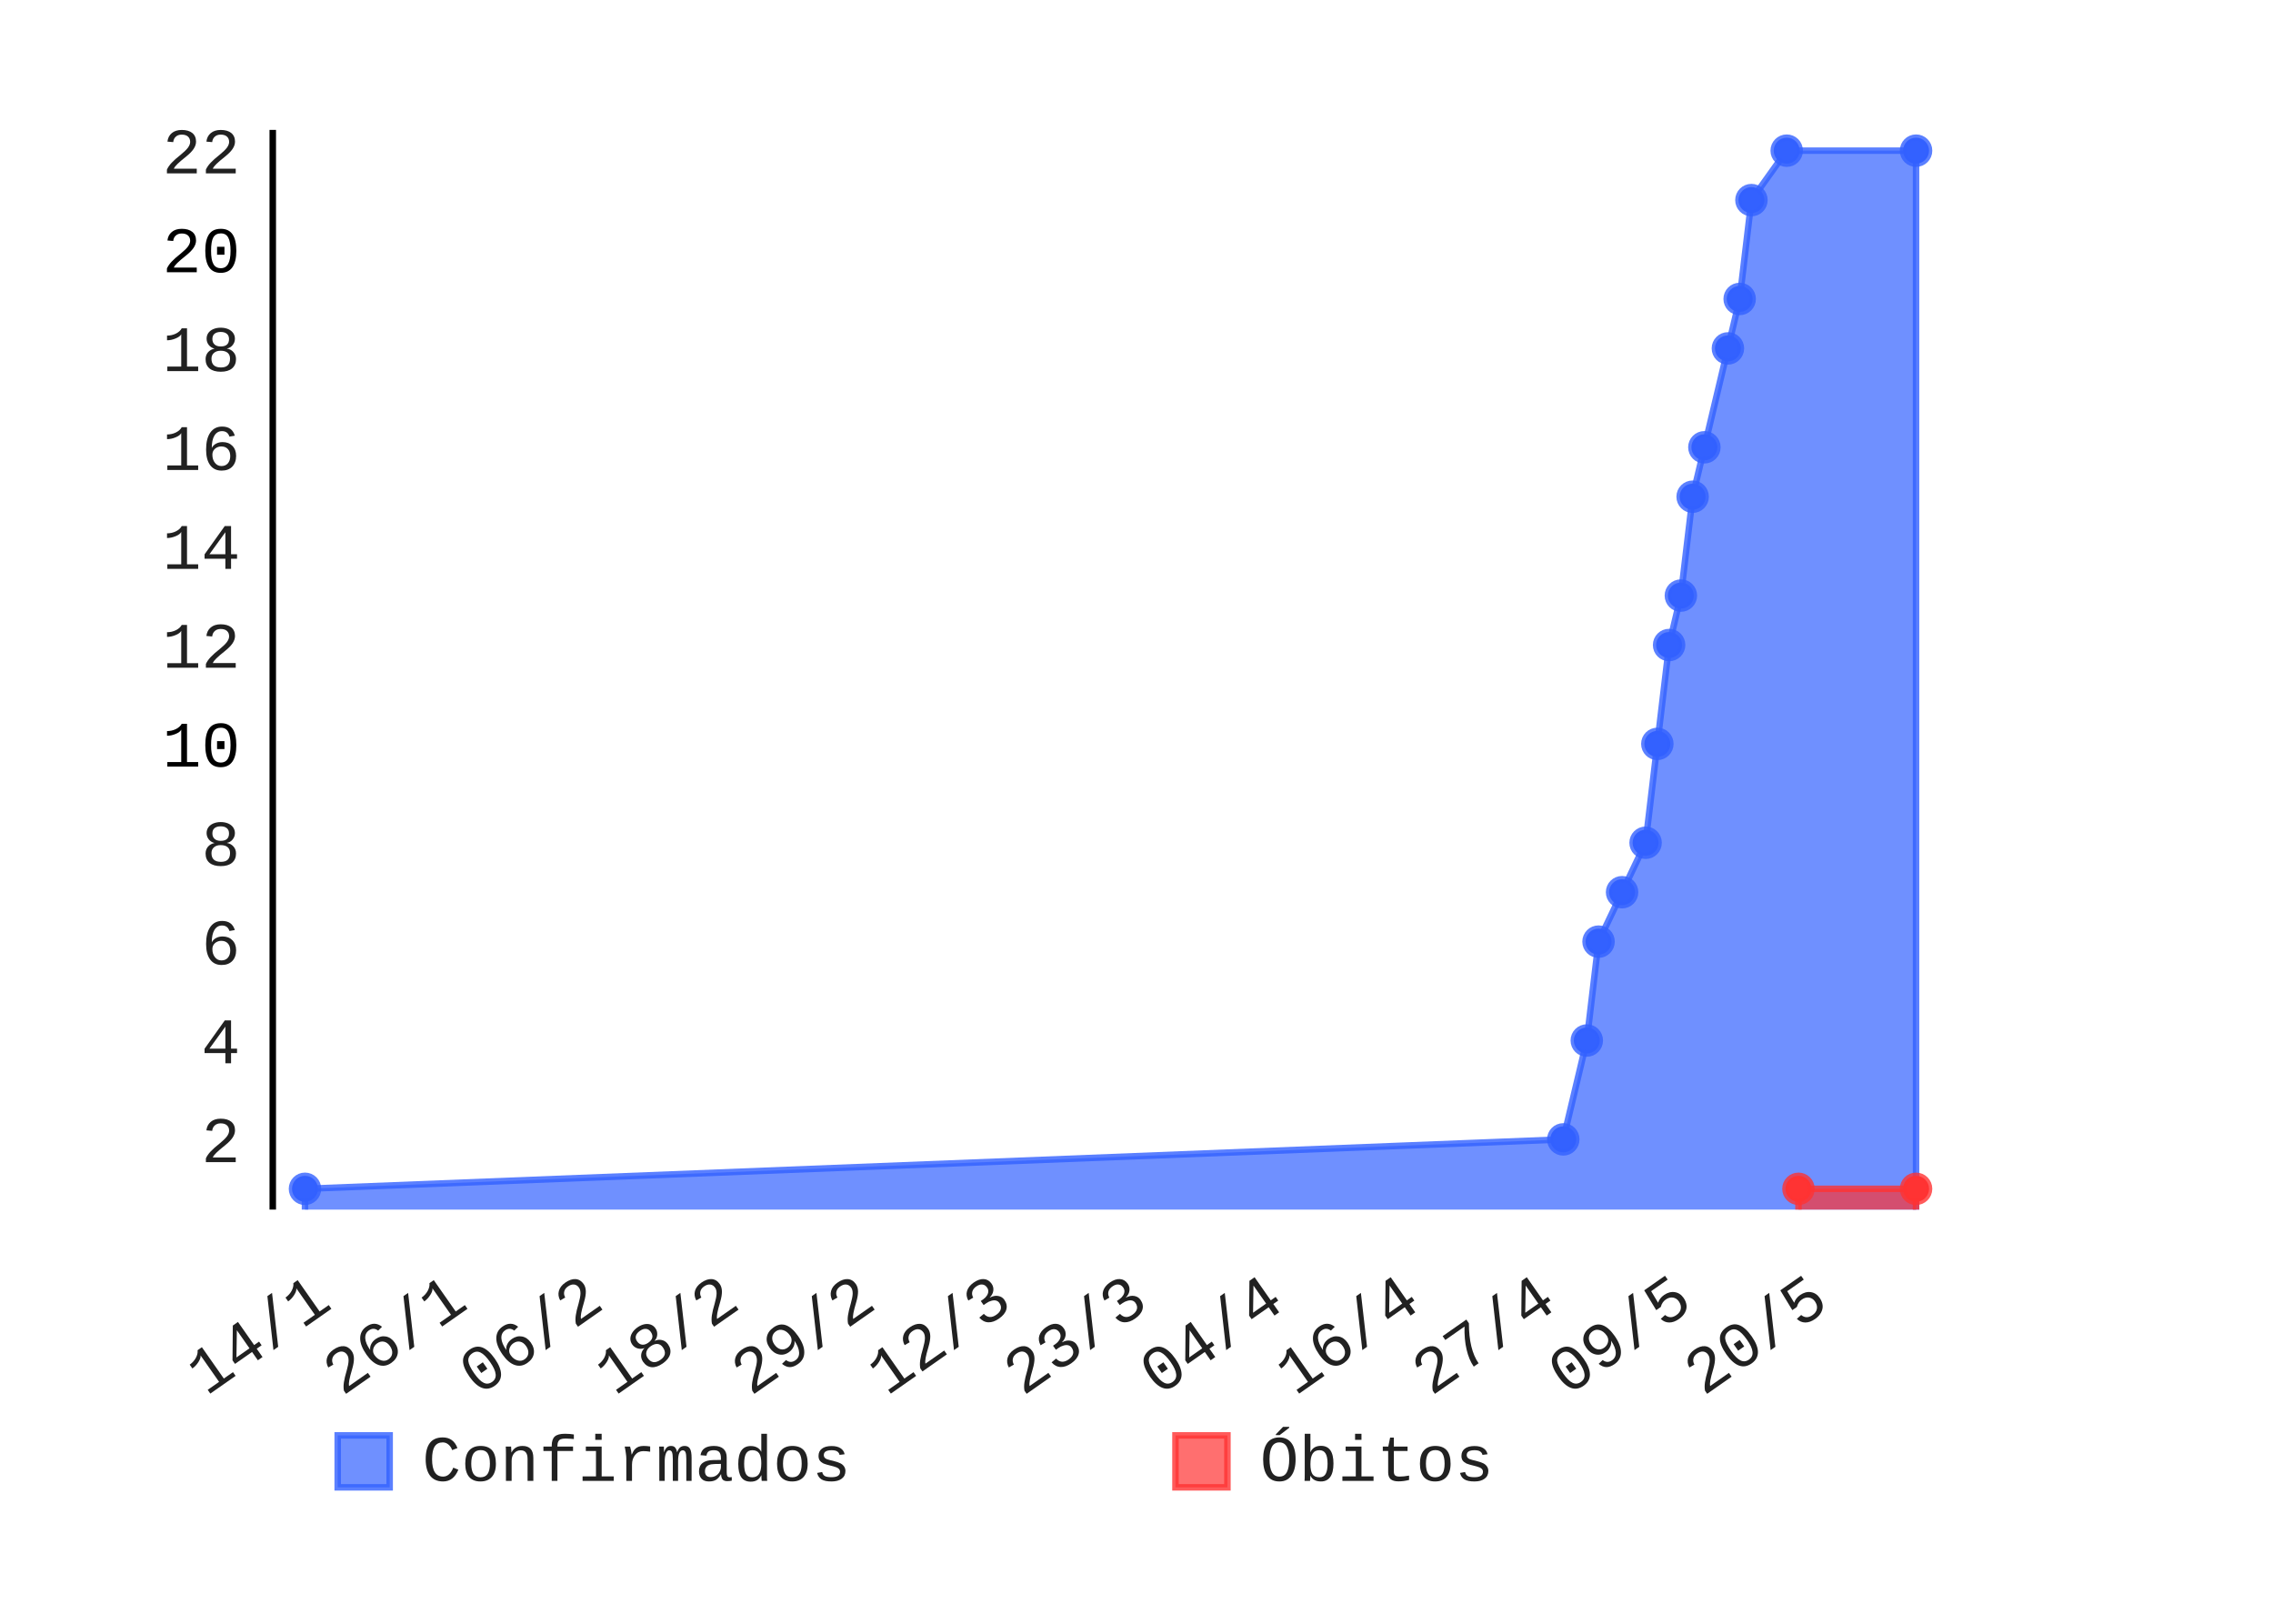
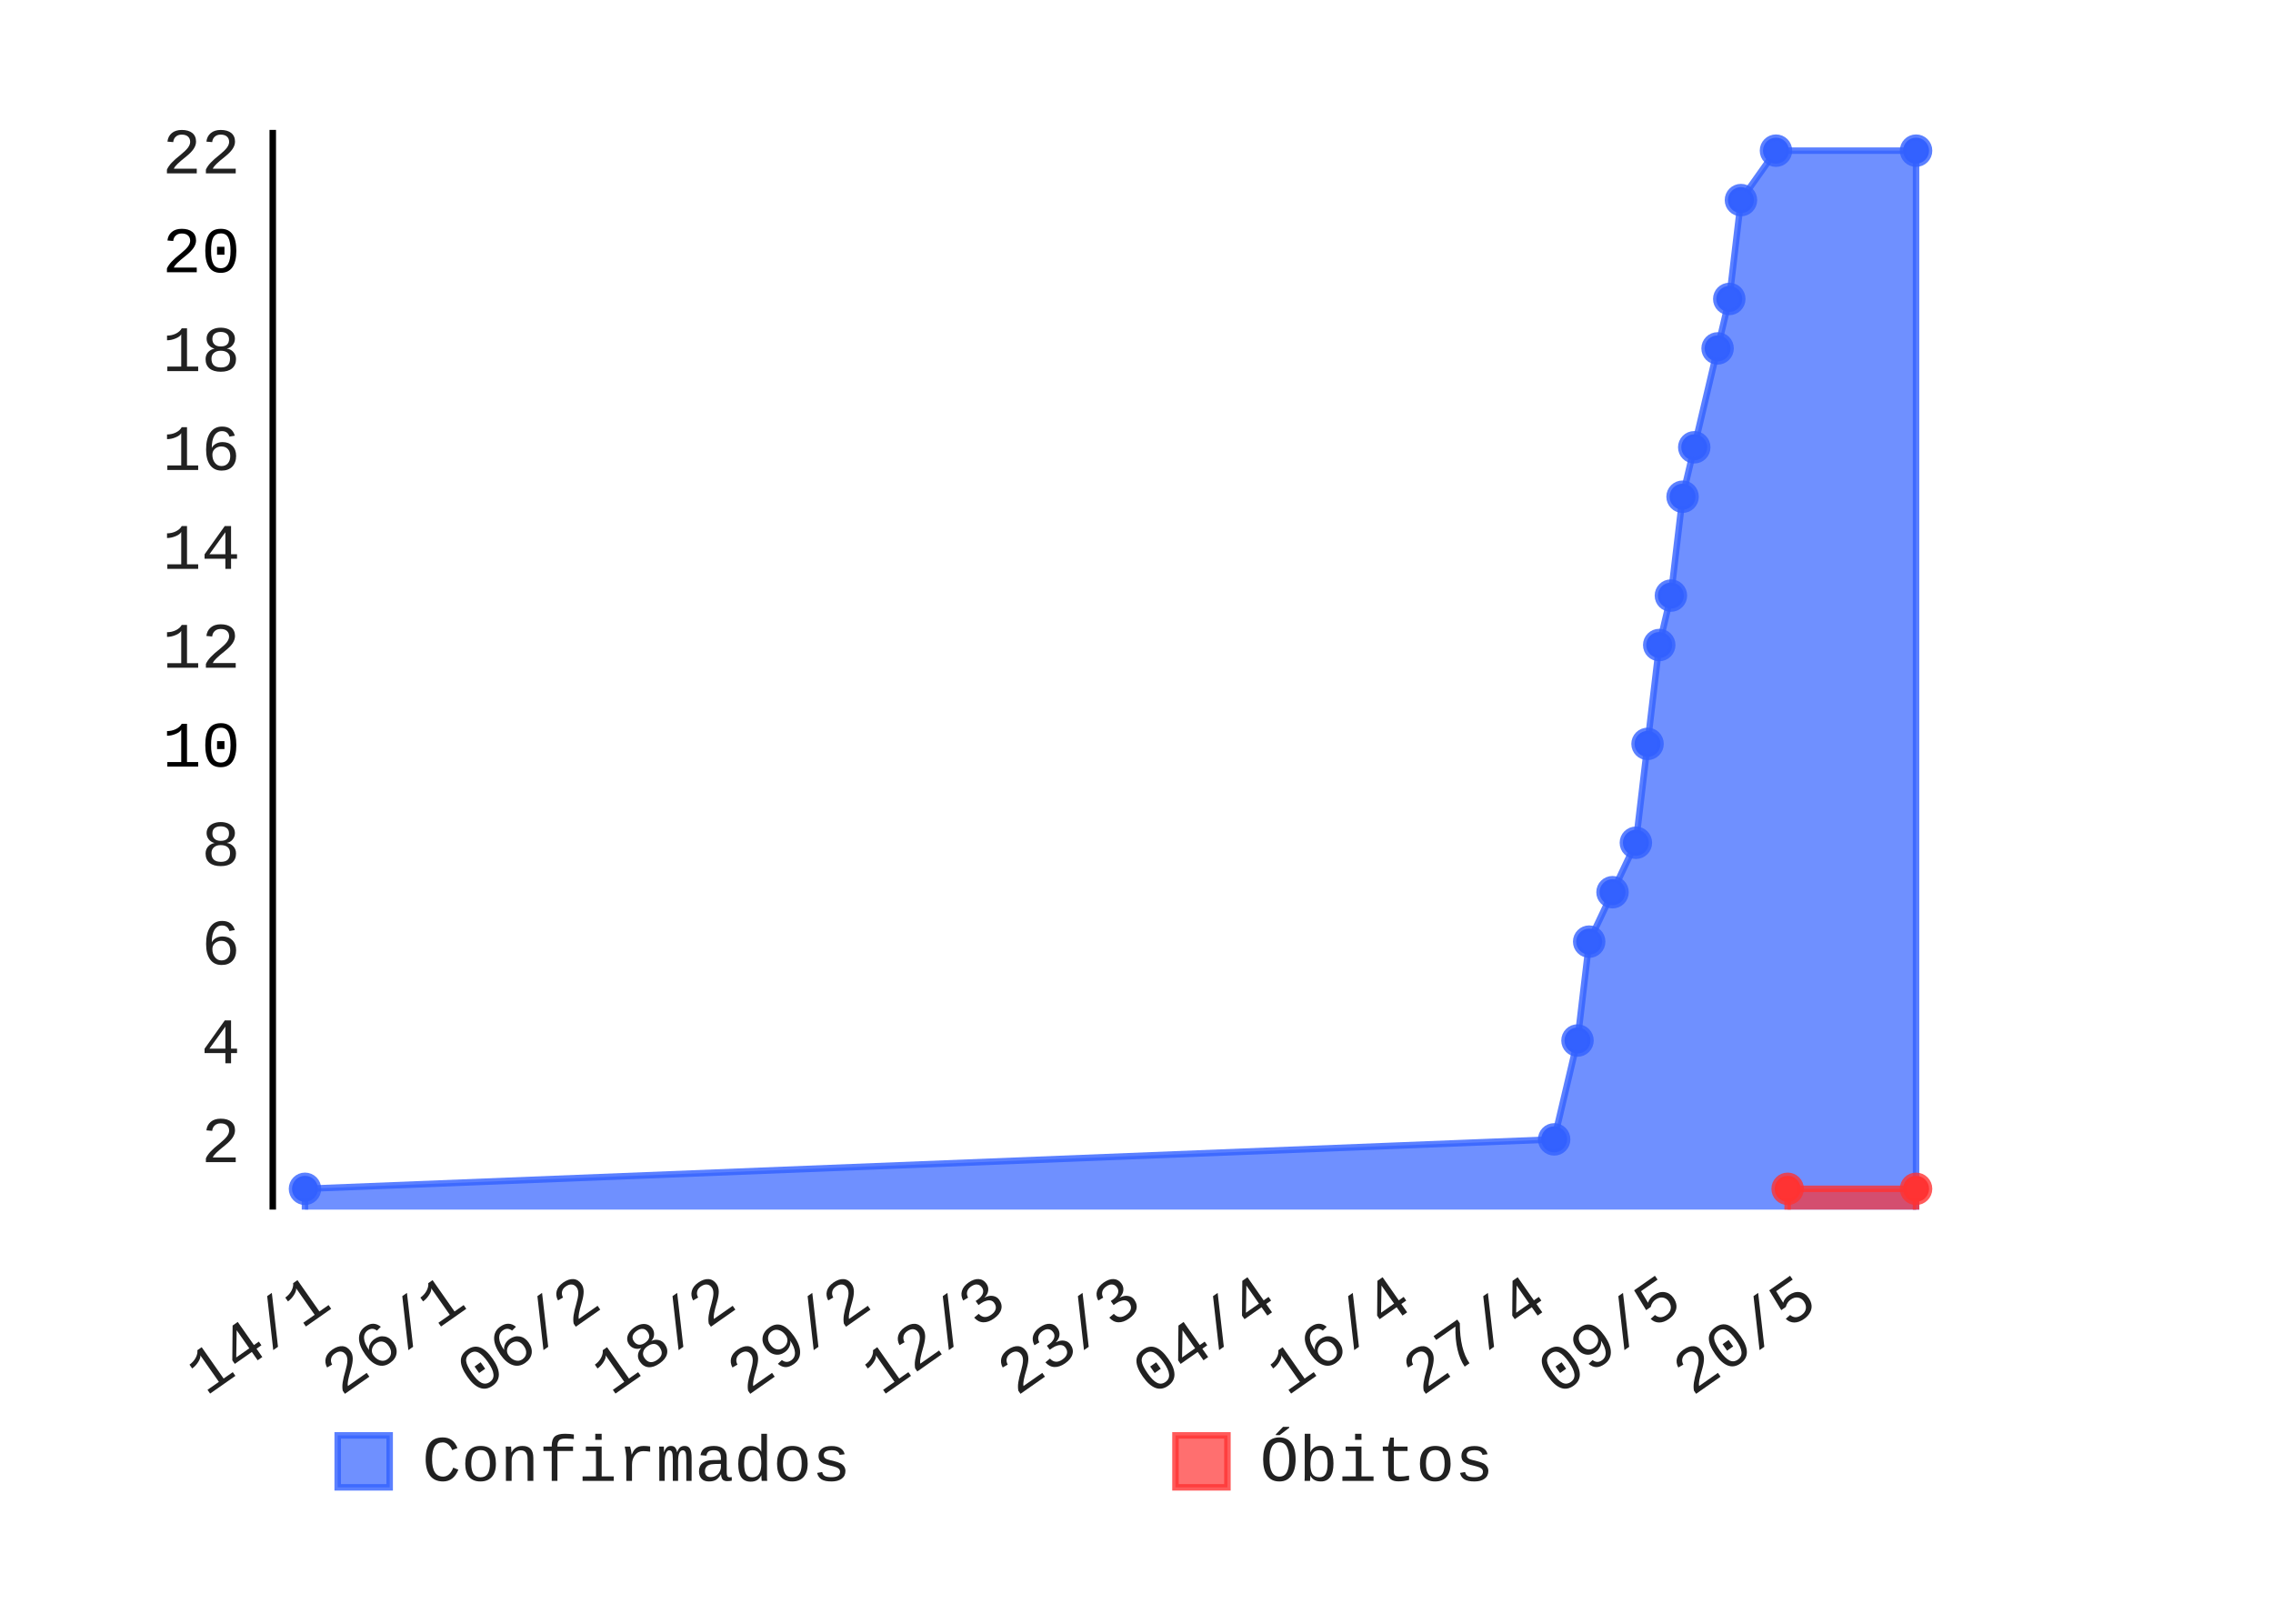
- <svg xmlns="http://www.w3.org/2000/svg" id="chart-6146d843-53aa-4306-91d4-526eefa4df9c" class="pygal-chart" viewBox="0 0 350 250" width="350" height="250">
+ <svg xmlns="http://www.w3.org/2000/svg" id="chart-841e3d05-9e5f-4dc8-9c10-7801a7dfaf51" class="pygal-chart" viewBox="0 0 350 250" width="350" height="250">
  <defs>
-     <style type="text/css">#chart-6146d843-53aa-4306-91d4-526eefa4df9c{-webkit-user-select:none;-webkit-font-smoothing:antialiased;font-family:Consolas,"Liberation Mono",Menlo,Courier,monospace}#chart-6146d843-53aa-4306-91d4-526eefa4df9c .title{font-family:Consolas,"Liberation Mono",Menlo,Courier,monospace;font-size:8px}#chart-6146d843-53aa-4306-91d4-526eefa4df9c .legends .legend text{font-family:Consolas,"Liberation Mono",Menlo,Courier,monospace;font-size:10px}#chart-6146d843-53aa-4306-91d4-526eefa4df9c .axis text{font-family:Consolas,"Liberation Mono",Menlo,Courier,monospace;font-size:10px}#chart-6146d843-53aa-4306-91d4-526eefa4df9c .axis text.major{font-family:Consolas,"Liberation Mono",Menlo,Courier,monospace;font-size:10px}#chart-6146d843-53aa-4306-91d4-526eefa4df9c .text-overlay text.value{font-family:Consolas,"Liberation Mono",Menlo,Courier,monospace;font-size:16px}#chart-6146d843-53aa-4306-91d4-526eefa4df9c .text-overlay text.label{font-family:Consolas,"Liberation Mono",Menlo,Courier,monospace;font-size:10px}#chart-6146d843-53aa-4306-91d4-526eefa4df9c .tooltip{font-family:Consolas,"Liberation Mono",Menlo,Courier,monospace;font-size:12px}#chart-6146d843-53aa-4306-91d4-526eefa4df9c text.no_data{font-family:Consolas,"Liberation Mono",Menlo,Courier,monospace;font-size:64px}
- #chart-6146d843-53aa-4306-91d4-526eefa4df9c{background-color:transparent}#chart-6146d843-53aa-4306-91d4-526eefa4df9c path,#chart-6146d843-53aa-4306-91d4-526eefa4df9c line,#chart-6146d843-53aa-4306-91d4-526eefa4df9c rect,#chart-6146d843-53aa-4306-91d4-526eefa4df9c circle{-webkit-transition:150ms;-moz-transition:150ms;transition:150ms}#chart-6146d843-53aa-4306-91d4-526eefa4df9c .graph &gt; .background{fill:transparent}#chart-6146d843-53aa-4306-91d4-526eefa4df9c .plot &gt; .background{fill:rgba(255,255,255,1)}#chart-6146d843-53aa-4306-91d4-526eefa4df9c .graph{fill:rgba(0,0,0,.87)}#chart-6146d843-53aa-4306-91d4-526eefa4df9c text.no_data{fill:rgba(0,0,0,1)}#chart-6146d843-53aa-4306-91d4-526eefa4df9c .title{fill:rgba(0,0,0,1)}#chart-6146d843-53aa-4306-91d4-526eefa4df9c .legends .legend text{fill:rgba(0,0,0,.87)}#chart-6146d843-53aa-4306-91d4-526eefa4df9c .legends .legend:hover text{fill:rgba(0,0,0,1)}#chart-6146d843-53aa-4306-91d4-526eefa4df9c .axis .line{stroke:rgba(0,0,0,1)}#chart-6146d843-53aa-4306-91d4-526eefa4df9c .axis .guide.line{stroke:rgba(0,0,0,.54)}#chart-6146d843-53aa-4306-91d4-526eefa4df9c .axis .major.line{stroke:rgba(0,0,0,.87)}#chart-6146d843-53aa-4306-91d4-526eefa4df9c .axis text.major{fill:rgba(0,0,0,1)}#chart-6146d843-53aa-4306-91d4-526eefa4df9c .axis.y .guides:hover .guide.line,#chart-6146d843-53aa-4306-91d4-526eefa4df9c .line-graph .axis.x .guides:hover .guide.line,#chart-6146d843-53aa-4306-91d4-526eefa4df9c .stackedline-graph .axis.x .guides:hover .guide.line,#chart-6146d843-53aa-4306-91d4-526eefa4df9c .xy-graph .axis.x .guides:hover .guide.line{stroke:rgba(0,0,0,1)}#chart-6146d843-53aa-4306-91d4-526eefa4df9c .axis .guides:hover text{fill:rgba(0,0,0,1)}#chart-6146d843-53aa-4306-91d4-526eefa4df9c .reactive{fill-opacity:.7;stroke-opacity:.8}#chart-6146d843-53aa-4306-91d4-526eefa4df9c .ci{stroke:rgba(0,0,0,.87)}#chart-6146d843-53aa-4306-91d4-526eefa4df9c .reactive.active,#chart-6146d843-53aa-4306-91d4-526eefa4df9c .active .reactive{fill-opacity:.8;stroke-opacity:.9;stroke-width:4}#chart-6146d843-53aa-4306-91d4-526eefa4df9c .ci .reactive.active{stroke-width:1.5}#chart-6146d843-53aa-4306-91d4-526eefa4df9c .series text{fill:rgba(0,0,0,1)}#chart-6146d843-53aa-4306-91d4-526eefa4df9c .tooltip rect{fill:rgba(255,255,255,1);stroke:rgba(0,0,0,1);-webkit-transition:opacity 150ms;-moz-transition:opacity 150ms;transition:opacity 150ms}#chart-6146d843-53aa-4306-91d4-526eefa4df9c .tooltip .label{fill:rgba(0,0,0,.87)}#chart-6146d843-53aa-4306-91d4-526eefa4df9c .tooltip .label{fill:rgba(0,0,0,.87)}#chart-6146d843-53aa-4306-91d4-526eefa4df9c .tooltip .legend{font-size:.8em;fill:rgba(0,0,0,.54)}#chart-6146d843-53aa-4306-91d4-526eefa4df9c .tooltip .x_label{font-size:.6em;fill:rgba(0,0,0,1)}#chart-6146d843-53aa-4306-91d4-526eefa4df9c .tooltip .xlink{font-size:.5em;text-decoration:underline}#chart-6146d843-53aa-4306-91d4-526eefa4df9c .tooltip .value{font-size:1.5em}#chart-6146d843-53aa-4306-91d4-526eefa4df9c .bound{font-size:.5em}#chart-6146d843-53aa-4306-91d4-526eefa4df9c .max-value{font-size:.75em;fill:rgba(0,0,0,.54)}#chart-6146d843-53aa-4306-91d4-526eefa4df9c .map-element{fill:rgba(255,255,255,1);stroke:rgba(0,0,0,.54) !important}#chart-6146d843-53aa-4306-91d4-526eefa4df9c .map-element .reactive{fill-opacity:inherit;stroke-opacity:inherit}#chart-6146d843-53aa-4306-91d4-526eefa4df9c .color-0,#chart-6146d843-53aa-4306-91d4-526eefa4df9c .color-0 a:visited{stroke:#3361FF;fill:#3361FF}#chart-6146d843-53aa-4306-91d4-526eefa4df9c .color-1,#chart-6146d843-53aa-4306-91d4-526eefa4df9c .color-1 a:visited{stroke:#FF3333;fill:#FF3333}#chart-6146d843-53aa-4306-91d4-526eefa4df9c .text-overlay .color-0 text{fill:black}#chart-6146d843-53aa-4306-91d4-526eefa4df9c .text-overlay .color-1 text{fill:black}
- #chart-6146d843-53aa-4306-91d4-526eefa4df9c text.no_data{text-anchor:middle}#chart-6146d843-53aa-4306-91d4-526eefa4df9c .guide.line{fill:none}#chart-6146d843-53aa-4306-91d4-526eefa4df9c .centered{text-anchor:middle}#chart-6146d843-53aa-4306-91d4-526eefa4df9c .title{text-anchor:middle}#chart-6146d843-53aa-4306-91d4-526eefa4df9c .legends .legend text{fill-opacity:1}#chart-6146d843-53aa-4306-91d4-526eefa4df9c .axis.x text{text-anchor:middle}#chart-6146d843-53aa-4306-91d4-526eefa4df9c .axis.x:not(.web) text[transform]{text-anchor:start}#chart-6146d843-53aa-4306-91d4-526eefa4df9c .axis.x:not(.web) text[transform].backwards{text-anchor:end}#chart-6146d843-53aa-4306-91d4-526eefa4df9c .axis.y text{text-anchor:end}#chart-6146d843-53aa-4306-91d4-526eefa4df9c .axis.y text[transform].backwards{text-anchor:start}#chart-6146d843-53aa-4306-91d4-526eefa4df9c .axis.y2 text{text-anchor:start}#chart-6146d843-53aa-4306-91d4-526eefa4df9c .axis.y2 text[transform].backwards{text-anchor:end}#chart-6146d843-53aa-4306-91d4-526eefa4df9c .axis .guide.line{stroke-dasharray:4,4}#chart-6146d843-53aa-4306-91d4-526eefa4df9c .axis .major.guide.line{stroke-dasharray:6,6}#chart-6146d843-53aa-4306-91d4-526eefa4df9c .horizontal .axis.y .guide.line,#chart-6146d843-53aa-4306-91d4-526eefa4df9c .horizontal .axis.y2 .guide.line,#chart-6146d843-53aa-4306-91d4-526eefa4df9c .vertical .axis.x .guide.line{opacity:0}#chart-6146d843-53aa-4306-91d4-526eefa4df9c .horizontal .axis.always_show .guide.line,#chart-6146d843-53aa-4306-91d4-526eefa4df9c .vertical .axis.always_show .guide.line{opacity:1 !important}#chart-6146d843-53aa-4306-91d4-526eefa4df9c .axis.y .guides:hover .guide.line,#chart-6146d843-53aa-4306-91d4-526eefa4df9c .axis.y2 .guides:hover .guide.line,#chart-6146d843-53aa-4306-91d4-526eefa4df9c .axis.x .guides:hover .guide.line{opacity:1}#chart-6146d843-53aa-4306-91d4-526eefa4df9c .axis .guides:hover text{opacity:1}#chart-6146d843-53aa-4306-91d4-526eefa4df9c .nofill{fill:none}#chart-6146d843-53aa-4306-91d4-526eefa4df9c .subtle-fill{fill-opacity:.2}#chart-6146d843-53aa-4306-91d4-526eefa4df9c .dot{stroke-width:1px;fill-opacity:1}#chart-6146d843-53aa-4306-91d4-526eefa4df9c .dot.active{stroke-width:5px}#chart-6146d843-53aa-4306-91d4-526eefa4df9c .dot.negative{fill:transparent}#chart-6146d843-53aa-4306-91d4-526eefa4df9c text,#chart-6146d843-53aa-4306-91d4-526eefa4df9c tspan{stroke:none !important}#chart-6146d843-53aa-4306-91d4-526eefa4df9c .series text.active{opacity:1}#chart-6146d843-53aa-4306-91d4-526eefa4df9c .tooltip rect{fill-opacity:.95;stroke-width:.5}#chart-6146d843-53aa-4306-91d4-526eefa4df9c .tooltip text{fill-opacity:1}#chart-6146d843-53aa-4306-91d4-526eefa4df9c .showable{visibility:hidden}#chart-6146d843-53aa-4306-91d4-526eefa4df9c .showable.shown{visibility:visible}#chart-6146d843-53aa-4306-91d4-526eefa4df9c .gauge-background{fill:rgba(229,229,229,1);stroke:none}#chart-6146d843-53aa-4306-91d4-526eefa4df9c .bg-lines{stroke:transparent;stroke-width:2px}</style>
+     <style type="text/css">#chart-841e3d05-9e5f-4dc8-9c10-7801a7dfaf51{-webkit-user-select:none;-webkit-font-smoothing:antialiased;font-family:Consolas,"Liberation Mono",Menlo,Courier,monospace}#chart-841e3d05-9e5f-4dc8-9c10-7801a7dfaf51 .title{font-family:Consolas,"Liberation Mono",Menlo,Courier,monospace;font-size:8px}#chart-841e3d05-9e5f-4dc8-9c10-7801a7dfaf51 .legends .legend text{font-family:Consolas,"Liberation Mono",Menlo,Courier,monospace;font-size:10px}#chart-841e3d05-9e5f-4dc8-9c10-7801a7dfaf51 .axis text{font-family:Consolas,"Liberation Mono",Menlo,Courier,monospace;font-size:10px}#chart-841e3d05-9e5f-4dc8-9c10-7801a7dfaf51 .axis text.major{font-family:Consolas,"Liberation Mono",Menlo,Courier,monospace;font-size:10px}#chart-841e3d05-9e5f-4dc8-9c10-7801a7dfaf51 .text-overlay text.value{font-family:Consolas,"Liberation Mono",Menlo,Courier,monospace;font-size:16px}#chart-841e3d05-9e5f-4dc8-9c10-7801a7dfaf51 .text-overlay text.label{font-family:Consolas,"Liberation Mono",Menlo,Courier,monospace;font-size:10px}#chart-841e3d05-9e5f-4dc8-9c10-7801a7dfaf51 .tooltip{font-family:Consolas,"Liberation Mono",Menlo,Courier,monospace;font-size:12px}#chart-841e3d05-9e5f-4dc8-9c10-7801a7dfaf51 text.no_data{font-family:Consolas,"Liberation Mono",Menlo,Courier,monospace;font-size:64px}
+ #chart-841e3d05-9e5f-4dc8-9c10-7801a7dfaf51{background-color:transparent}#chart-841e3d05-9e5f-4dc8-9c10-7801a7dfaf51 path,#chart-841e3d05-9e5f-4dc8-9c10-7801a7dfaf51 line,#chart-841e3d05-9e5f-4dc8-9c10-7801a7dfaf51 rect,#chart-841e3d05-9e5f-4dc8-9c10-7801a7dfaf51 circle{-webkit-transition:150ms;-moz-transition:150ms;transition:150ms}#chart-841e3d05-9e5f-4dc8-9c10-7801a7dfaf51 .graph &gt; .background{fill:transparent}#chart-841e3d05-9e5f-4dc8-9c10-7801a7dfaf51 .plot &gt; .background{fill:rgba(255,255,255,1)}#chart-841e3d05-9e5f-4dc8-9c10-7801a7dfaf51 .graph{fill:rgba(0,0,0,.87)}#chart-841e3d05-9e5f-4dc8-9c10-7801a7dfaf51 text.no_data{fill:rgba(0,0,0,1)}#chart-841e3d05-9e5f-4dc8-9c10-7801a7dfaf51 .title{fill:rgba(0,0,0,1)}#chart-841e3d05-9e5f-4dc8-9c10-7801a7dfaf51 .legends .legend text{fill:rgba(0,0,0,.87)}#chart-841e3d05-9e5f-4dc8-9c10-7801a7dfaf51 .legends .legend:hover text{fill:rgba(0,0,0,1)}#chart-841e3d05-9e5f-4dc8-9c10-7801a7dfaf51 .axis .line{stroke:rgba(0,0,0,1)}#chart-841e3d05-9e5f-4dc8-9c10-7801a7dfaf51 .axis .guide.line{stroke:rgba(0,0,0,.54)}#chart-841e3d05-9e5f-4dc8-9c10-7801a7dfaf51 .axis .major.line{stroke:rgba(0,0,0,.87)}#chart-841e3d05-9e5f-4dc8-9c10-7801a7dfaf51 .axis text.major{fill:rgba(0,0,0,1)}#chart-841e3d05-9e5f-4dc8-9c10-7801a7dfaf51 .axis.y .guides:hover .guide.line,#chart-841e3d05-9e5f-4dc8-9c10-7801a7dfaf51 .line-graph .axis.x .guides:hover .guide.line,#chart-841e3d05-9e5f-4dc8-9c10-7801a7dfaf51 .stackedline-graph .axis.x .guides:hover .guide.line,#chart-841e3d05-9e5f-4dc8-9c10-7801a7dfaf51 .xy-graph .axis.x .guides:hover .guide.line{stroke:rgba(0,0,0,1)}#chart-841e3d05-9e5f-4dc8-9c10-7801a7dfaf51 .axis .guides:hover text{fill:rgba(0,0,0,1)}#chart-841e3d05-9e5f-4dc8-9c10-7801a7dfaf51 .reactive{fill-opacity:.7;stroke-opacity:.8}#chart-841e3d05-9e5f-4dc8-9c10-7801a7dfaf51 .ci{stroke:rgba(0,0,0,.87)}#chart-841e3d05-9e5f-4dc8-9c10-7801a7dfaf51 .reactive.active,#chart-841e3d05-9e5f-4dc8-9c10-7801a7dfaf51 .active .reactive{fill-opacity:.8;stroke-opacity:.9;stroke-width:4}#chart-841e3d05-9e5f-4dc8-9c10-7801a7dfaf51 .ci .reactive.active{stroke-width:1.5}#chart-841e3d05-9e5f-4dc8-9c10-7801a7dfaf51 .series text{fill:rgba(0,0,0,1)}#chart-841e3d05-9e5f-4dc8-9c10-7801a7dfaf51 .tooltip rect{fill:rgba(255,255,255,1);stroke:rgba(0,0,0,1);-webkit-transition:opacity 150ms;-moz-transition:opacity 150ms;transition:opacity 150ms}#chart-841e3d05-9e5f-4dc8-9c10-7801a7dfaf51 .tooltip .label{fill:rgba(0,0,0,.87)}#chart-841e3d05-9e5f-4dc8-9c10-7801a7dfaf51 .tooltip .label{fill:rgba(0,0,0,.87)}#chart-841e3d05-9e5f-4dc8-9c10-7801a7dfaf51 .tooltip .legend{font-size:.8em;fill:rgba(0,0,0,.54)}#chart-841e3d05-9e5f-4dc8-9c10-7801a7dfaf51 .tooltip .x_label{font-size:.6em;fill:rgba(0,0,0,1)}#chart-841e3d05-9e5f-4dc8-9c10-7801a7dfaf51 .tooltip .xlink{font-size:.5em;text-decoration:underline}#chart-841e3d05-9e5f-4dc8-9c10-7801a7dfaf51 .tooltip .value{font-size:1.5em}#chart-841e3d05-9e5f-4dc8-9c10-7801a7dfaf51 .bound{font-size:.5em}#chart-841e3d05-9e5f-4dc8-9c10-7801a7dfaf51 .max-value{font-size:.75em;fill:rgba(0,0,0,.54)}#chart-841e3d05-9e5f-4dc8-9c10-7801a7dfaf51 .map-element{fill:rgba(255,255,255,1);stroke:rgba(0,0,0,.54) !important}#chart-841e3d05-9e5f-4dc8-9c10-7801a7dfaf51 .map-element .reactive{fill-opacity:inherit;stroke-opacity:inherit}#chart-841e3d05-9e5f-4dc8-9c10-7801a7dfaf51 .color-0,#chart-841e3d05-9e5f-4dc8-9c10-7801a7dfaf51 .color-0 a:visited{stroke:#3361FF;fill:#3361FF}#chart-841e3d05-9e5f-4dc8-9c10-7801a7dfaf51 .color-1,#chart-841e3d05-9e5f-4dc8-9c10-7801a7dfaf51 .color-1 a:visited{stroke:#FF3333;fill:#FF3333}#chart-841e3d05-9e5f-4dc8-9c10-7801a7dfaf51 .text-overlay .color-0 text{fill:black}#chart-841e3d05-9e5f-4dc8-9c10-7801a7dfaf51 .text-overlay .color-1 text{fill:black}
+ #chart-841e3d05-9e5f-4dc8-9c10-7801a7dfaf51 text.no_data{text-anchor:middle}#chart-841e3d05-9e5f-4dc8-9c10-7801a7dfaf51 .guide.line{fill:none}#chart-841e3d05-9e5f-4dc8-9c10-7801a7dfaf51 .centered{text-anchor:middle}#chart-841e3d05-9e5f-4dc8-9c10-7801a7dfaf51 .title{text-anchor:middle}#chart-841e3d05-9e5f-4dc8-9c10-7801a7dfaf51 .legends .legend text{fill-opacity:1}#chart-841e3d05-9e5f-4dc8-9c10-7801a7dfaf51 .axis.x text{text-anchor:middle}#chart-841e3d05-9e5f-4dc8-9c10-7801a7dfaf51 .axis.x:not(.web) text[transform]{text-anchor:start}#chart-841e3d05-9e5f-4dc8-9c10-7801a7dfaf51 .axis.x:not(.web) text[transform].backwards{text-anchor:end}#chart-841e3d05-9e5f-4dc8-9c10-7801a7dfaf51 .axis.y text{text-anchor:end}#chart-841e3d05-9e5f-4dc8-9c10-7801a7dfaf51 .axis.y text[transform].backwards{text-anchor:start}#chart-841e3d05-9e5f-4dc8-9c10-7801a7dfaf51 .axis.y2 text{text-anchor:start}#chart-841e3d05-9e5f-4dc8-9c10-7801a7dfaf51 .axis.y2 text[transform].backwards{text-anchor:end}#chart-841e3d05-9e5f-4dc8-9c10-7801a7dfaf51 .axis .guide.line{stroke-dasharray:4,4}#chart-841e3d05-9e5f-4dc8-9c10-7801a7dfaf51 .axis .major.guide.line{stroke-dasharray:6,6}#chart-841e3d05-9e5f-4dc8-9c10-7801a7dfaf51 .horizontal .axis.y .guide.line,#chart-841e3d05-9e5f-4dc8-9c10-7801a7dfaf51 .horizontal .axis.y2 .guide.line,#chart-841e3d05-9e5f-4dc8-9c10-7801a7dfaf51 .vertical .axis.x .guide.line{opacity:0}#chart-841e3d05-9e5f-4dc8-9c10-7801a7dfaf51 .horizontal .axis.always_show .guide.line,#chart-841e3d05-9e5f-4dc8-9c10-7801a7dfaf51 .vertical .axis.always_show .guide.line{opacity:1 !important}#chart-841e3d05-9e5f-4dc8-9c10-7801a7dfaf51 .axis.y .guides:hover .guide.line,#chart-841e3d05-9e5f-4dc8-9c10-7801a7dfaf51 .axis.y2 .guides:hover .guide.line,#chart-841e3d05-9e5f-4dc8-9c10-7801a7dfaf51 .axis.x .guides:hover .guide.line{opacity:1}#chart-841e3d05-9e5f-4dc8-9c10-7801a7dfaf51 .axis .guides:hover text{opacity:1}#chart-841e3d05-9e5f-4dc8-9c10-7801a7dfaf51 .nofill{fill:none}#chart-841e3d05-9e5f-4dc8-9c10-7801a7dfaf51 .subtle-fill{fill-opacity:.2}#chart-841e3d05-9e5f-4dc8-9c10-7801a7dfaf51 .dot{stroke-width:1px;fill-opacity:1}#chart-841e3d05-9e5f-4dc8-9c10-7801a7dfaf51 .dot.active{stroke-width:5px}#chart-841e3d05-9e5f-4dc8-9c10-7801a7dfaf51 .dot.negative{fill:transparent}#chart-841e3d05-9e5f-4dc8-9c10-7801a7dfaf51 text,#chart-841e3d05-9e5f-4dc8-9c10-7801a7dfaf51 tspan{stroke:none !important}#chart-841e3d05-9e5f-4dc8-9c10-7801a7dfaf51 .series text.active{opacity:1}#chart-841e3d05-9e5f-4dc8-9c10-7801a7dfaf51 .tooltip rect{fill-opacity:.95;stroke-width:.5}#chart-841e3d05-9e5f-4dc8-9c10-7801a7dfaf51 .tooltip text{fill-opacity:1}#chart-841e3d05-9e5f-4dc8-9c10-7801a7dfaf51 .showable{visibility:hidden}#chart-841e3d05-9e5f-4dc8-9c10-7801a7dfaf51 .showable.shown{visibility:visible}#chart-841e3d05-9e5f-4dc8-9c10-7801a7dfaf51 .gauge-background{fill:rgba(229,229,229,1);stroke:none}#chart-841e3d05-9e5f-4dc8-9c10-7801a7dfaf51 .bg-lines{stroke:transparent;stroke-width:2px}</style>
  </defs>
  <g class="graph datetimeline-graph vertical">
    <rect x="0" y="0" width="350" height="250" class="background" />
    <g transform="translate(42, 20)" class="plot">
      <rect x="0" y="0" width="258.0" height="166.234" class="background" />
      <g class="axis y">
        <g class="guides">
          <text x="-5" y="158.926" class="">2</text>
        </g>
        <g class="guides">
          <text x="-5" y="143.703" class="">4</text>
        </g>
        <g class="guides">
          <text x="-5" y="128.48" class="">6</text>
        </g>
        <g class="guides">
          <text x="-5" y="113.257" class="">8</text>
        </g>
        <g class="guides">
          <text x="-5" y="98.034" class="major">10</text>
        </g>
        <g class="guides">
          <text x="-5" y="82.811" class="">12</text>
        </g>
        <g class="guides">
          <text x="-5" y="67.588" class="">14</text>
        </g>
        <g class="guides">
          <text x="-5" y="52.366" class="">16</text>
        </g>
        <g class="guides">
          <text x="-5" y="37.143" class="">18</text>
        </g>
        <g class="guides">
          <text x="-5" y="21.92" class="major">20</text>
        </g>
        <g class="guides">
          <text x="-5" y="6.697" class="">22</text>
        </g>
      </g>
      <g class="axis x">
        <path d="M0 0 v166.234" class="line" />
        <g class="guides">
-           <path d="M9.421 0 v166.234" class="guide line" />
-           <text x="9.421" y="181.234" class="backwards" transform="rotate(325 9.421424 181.2342)">14/1</text>
+           <path d="M9.389 0 v166.234" class="guide line" />
+           <text x="9.389" y="181.234" class="backwards" transform="rotate(325 9.389106 181.2342)">14/1</text>
        </g>
        <g class="guides">
-           <path d="M30.38 0 v166.234" class="guide line" />
-           <text x="30.38" y="181.234" class="backwards" transform="rotate(325 30.37953 181.2342)">26/1</text>
+           <path d="M30.195 0 v166.234" class="guide line" />
+           <text x="30.195" y="181.234" class="backwards" transform="rotate(325 30.19534 181.2342)">26/1</text>
        </g>
        <g class="guides">
-           <path d="M51.338 0 v166.234" class="guide line" />
-           <text x="51.338" y="181.234" class="backwards" transform="rotate(325 51.33764 181.2342)">06/2</text>
+           <path d="M51.002 0 v166.234" class="guide line" />
+           <text x="51.002" y="181.234" class="backwards" transform="rotate(325 51.00158 181.2342)">06/2</text>
        </g>
        <g class="guides">
-           <path d="M72.296 0 v166.234" class="guide line" />
-           <text x="72.296" y="181.234" class="backwards" transform="rotate(325 72.29574 181.2342)">18/2</text>
+           <path d="M71.808 0 v166.234" class="guide line" />
+           <text x="71.808" y="181.234" class="backwards" transform="rotate(325 71.80782 181.2342)">18/2</text>
        </g>
        <g class="guides">
-           <path d="M93.254 0 v166.234" class="guide line" />
-           <text x="93.254" y="181.234" class="backwards" transform="rotate(325 93.25385 181.2342)">29/2</text>
+           <path d="M92.614 0 v166.234" class="guide line" />
+           <text x="92.614" y="181.234" class="backwards" transform="rotate(325 92.61405 181.2342)">29/2</text>
        </g>
        <g class="guides">
-           <path d="M114.212 0 v166.234" class="guide line" />
-           <text x="114.212" y="181.234" class="backwards" transform="rotate(325 114.212 181.2342)">12/3</text>
+           <path d="M113.42 0 v166.234" class="guide line" />
+           <text x="113.42" y="181.234" class="backwards" transform="rotate(325 113.4203 181.2342)">12/3</text>
        </g>
        <g class="guides">
-           <path d="M135.17 0 v166.234" class="guide line" />
-           <text x="135.17" y="181.234" class="backwards" transform="rotate(325 135.1701 181.2342)">23/3</text>
+           <path d="M134.227 0 v166.234" class="guide line" />
+           <text x="134.227" y="181.234" class="backwards" transform="rotate(325 134.2265 181.2342)">23/3</text>
        </g>
        <g class="guides">
-           <path d="M156.128 0 v166.234" class="guide line" />
-           <text x="156.128" y="181.234" class="backwards" transform="rotate(325 156.1282 181.2342)">04/4</text>
+           <path d="M155.033 0 v166.234" class="guide line" />
+           <text x="155.033" y="181.234" class="backwards" transform="rotate(325 155.0328 181.2342)">04/4</text>
        </g>
        <g class="guides">
-           <path d="M177.086 0 v166.234" class="guide line" />
-           <text x="177.086" y="181.234" class="backwards" transform="rotate(325 177.0863 181.2342)">16/4</text>
+           <path d="M175.839 0 v166.234" class="guide line" />
+           <text x="175.839" y="181.234" class="backwards" transform="rotate(325 175.839 181.2342)">16/4</text>
        </g>
        <g class="guides">
-           <path d="M198.044 0 v166.234" class="guide line" />
-           <text x="198.044" y="181.234" class="backwards" transform="rotate(325 198.0444 181.2342)">27/4</text>
+           <path d="M196.645 0 v166.234" class="guide line" />
+           <text x="196.645" y="181.234" class="backwards" transform="rotate(325 196.6452 181.2342)">27/4</text>
        </g>
        <g class="guides">
-           <path d="M219.002 0 v166.234" class="guide line" />
-           <text x="219.002" y="181.234" class="backwards" transform="rotate(325 219.0025 181.2342)">09/5</text>
+           <path d="M217.451 0 v166.234" class="guide line" />
+           <text x="217.451" y="181.234" class="backwards" transform="rotate(325 217.4515 181.2342)">09/5</text>
        </g>
        <g class="guides">
-           <path d="M239.961 0 v166.234" class="guide line" />
-           <text x="239.961" y="181.234" class="backwards" transform="rotate(325 239.9606 181.2342)">20/5</text>
+           <path d="M238.258 0 v166.234" class="guide line" />
+           <text x="238.258" y="181.234" class="backwards" transform="rotate(325 238.2577 181.2342)">20/5</text>
        </g>
      </g>
      <g class="series serie-0 color-0">
-         <path d="M4.962 166.234 L4.962 163.037 198.715 155.426 202.337 140.203 204.147 124.98 207.769 117.369 211.391 109.757 213.201 94.534 215.012 79.311 216.823 71.7 218.634 56.477 220.444 48.866 224.066 33.643 225.877 26.031 227.688 10.808 233.12 3.197 253.038 3.197 253.038 166.234" class="line reactive" />
+         <path d="M4.962 166.234 L4.962 163.037 197.311 155.426 200.906 140.203 202.704 124.98 206.299 117.369 209.895 109.757 211.692 94.534 213.49 79.311 215.288 71.7 217.085 56.477 218.883 48.866 222.478 33.643 224.276 26.031 226.074 10.808 231.467 3.197 253.038 3.197 253.038 166.234" class="line reactive" />
      </g>
      <g class="series serie-1 color-1">
-         <path d="M234.931 166.234 L234.931 163.037 253.038 163.037 253.038 166.234" class="line reactive" />
+         <path d="M233.264 166.234 L233.264 163.037 253.038 163.037 253.038 166.234" class="line reactive" />
      </g>
    </g>
    <g class="titles" />
    <g transform="translate(42, 20)" class="plot overlay">
      <g class="series serie-0 color-0">
        <g class="dots">
          <circle cx="4.962" cy="163.037" r="2" class="dot reactive tooltip-trigger" />
        </g>
        <g class="dots">
-           <circle cx="198.715" cy="155.426" r="2" class="dot reactive tooltip-trigger" />
+           <circle cx="197.311" cy="155.426" r="2" class="dot reactive tooltip-trigger" />
        </g>
        <g class="dots">
-           <circle cx="202.337" cy="140.203" r="2" class="dot reactive tooltip-trigger" />
+           <circle cx="200.906" cy="140.203" r="2" class="dot reactive tooltip-trigger" />
        </g>
        <g class="dots">
-           <circle cx="204.147" cy="124.98" r="2" class="dot reactive tooltip-trigger" />
+           <circle cx="202.704" cy="124.98" r="2" class="dot reactive tooltip-trigger" />
        </g>
        <g class="dots">
-           <circle cx="207.769" cy="117.369" r="2" class="dot reactive tooltip-trigger" />
+           <circle cx="206.299" cy="117.369" r="2" class="dot reactive tooltip-trigger" />
        </g>
        <g class="dots">
-           <circle cx="211.391" cy="109.757" r="2" class="dot reactive tooltip-trigger" />
+           <circle cx="209.895" cy="109.757" r="2" class="dot reactive tooltip-trigger" />
        </g>
        <g class="dots">
-           <circle cx="213.201" cy="94.534" r="2" class="dot reactive tooltip-trigger" />
+           <circle cx="211.692" cy="94.534" r="2" class="dot reactive tooltip-trigger" />
        </g>
        <g class="dots">
-           <circle cx="215.012" cy="79.311" r="2" class="dot reactive tooltip-trigger" />
+           <circle cx="213.49" cy="79.311" r="2" class="dot reactive tooltip-trigger" />
        </g>
        <g class="dots">
-           <circle cx="216.823" cy="71.7" r="2" class="dot reactive tooltip-trigger" />
+           <circle cx="215.288" cy="71.7" r="2" class="dot reactive tooltip-trigger" />
        </g>
        <g class="dots">
-           <circle cx="218.634" cy="56.477" r="2" class="dot reactive tooltip-trigger" />
+           <circle cx="217.085" cy="56.477" r="2" class="dot reactive tooltip-trigger" />
        </g>
        <g class="dots">
-           <circle cx="220.444" cy="48.866" r="2" class="dot reactive tooltip-trigger" />
+           <circle cx="218.883" cy="48.866" r="2" class="dot reactive tooltip-trigger" />
        </g>
        <g class="dots">
-           <circle cx="224.066" cy="33.643" r="2" class="dot reactive tooltip-trigger" />
+           <circle cx="222.478" cy="33.643" r="2" class="dot reactive tooltip-trigger" />
        </g>
        <g class="dots">
-           <circle cx="225.877" cy="26.031" r="2" class="dot reactive tooltip-trigger" />
+           <circle cx="224.276" cy="26.031" r="2" class="dot reactive tooltip-trigger" />
        </g>
        <g class="dots">
-           <circle cx="227.688" cy="10.808" r="2" class="dot reactive tooltip-trigger" />
+           <circle cx="226.074" cy="10.808" r="2" class="dot reactive tooltip-trigger" />
        </g>
        <g class="dots">
-           <circle cx="233.12" cy="3.197" r="2" class="dot reactive tooltip-trigger" />
+           <circle cx="231.467" cy="3.197" r="2" class="dot reactive tooltip-trigger" />
        </g>
        <g class="dots">
          <circle cx="253.038" cy="3.197" r="2" class="dot reactive tooltip-trigger" />
        </g>
      </g>
      <g class="series serie-1 color-1">
        <g class="dots">
-           <circle cx="234.931" cy="163.037" r="2" class="dot reactive tooltip-trigger" />
+           <circle cx="233.264" cy="163.037" r="2" class="dot reactive tooltip-trigger" />
        </g>
        <g class="dots">
          <circle cx="253.038" cy="163.037" r="2" class="dot reactive tooltip-trigger" />
        </g>
      </g>
    </g>
    <g transform="translate(42, 20)" class="plot text-overlay">
      <g class="series serie-0 color-0" />
      <g class="series serie-1 color-1" />
    </g>
    <g transform="translate(42, 20)" class="plot tooltip-overlay">
      <g transform="translate(0 0)" style="opacity: 0" class="tooltip">
        <rect rx="10" ry="10" width="0" height="0" class="tooltip-box" />
        <g class="text" />
      </g>
    </g>
    <g transform="translate(52, 220)" class="legends">
      <g id="activate-serie-0" class="legend reactive activate-serie">
        <rect x="0.0" y="1.0" width="8" height="8" class="color-0 reactive" />
        <text x="13.0" y="8.0">Confirmados</text>
      </g>
      <g id="activate-serie-1" class="legend reactive activate-serie">
        <rect x="129.0" y="1.0" width="8" height="8" class="color-1 reactive" />
        <text x="142.0" y="8.0">Óbitos</text>
      </g>
    </g>
  </g>
</svg>
